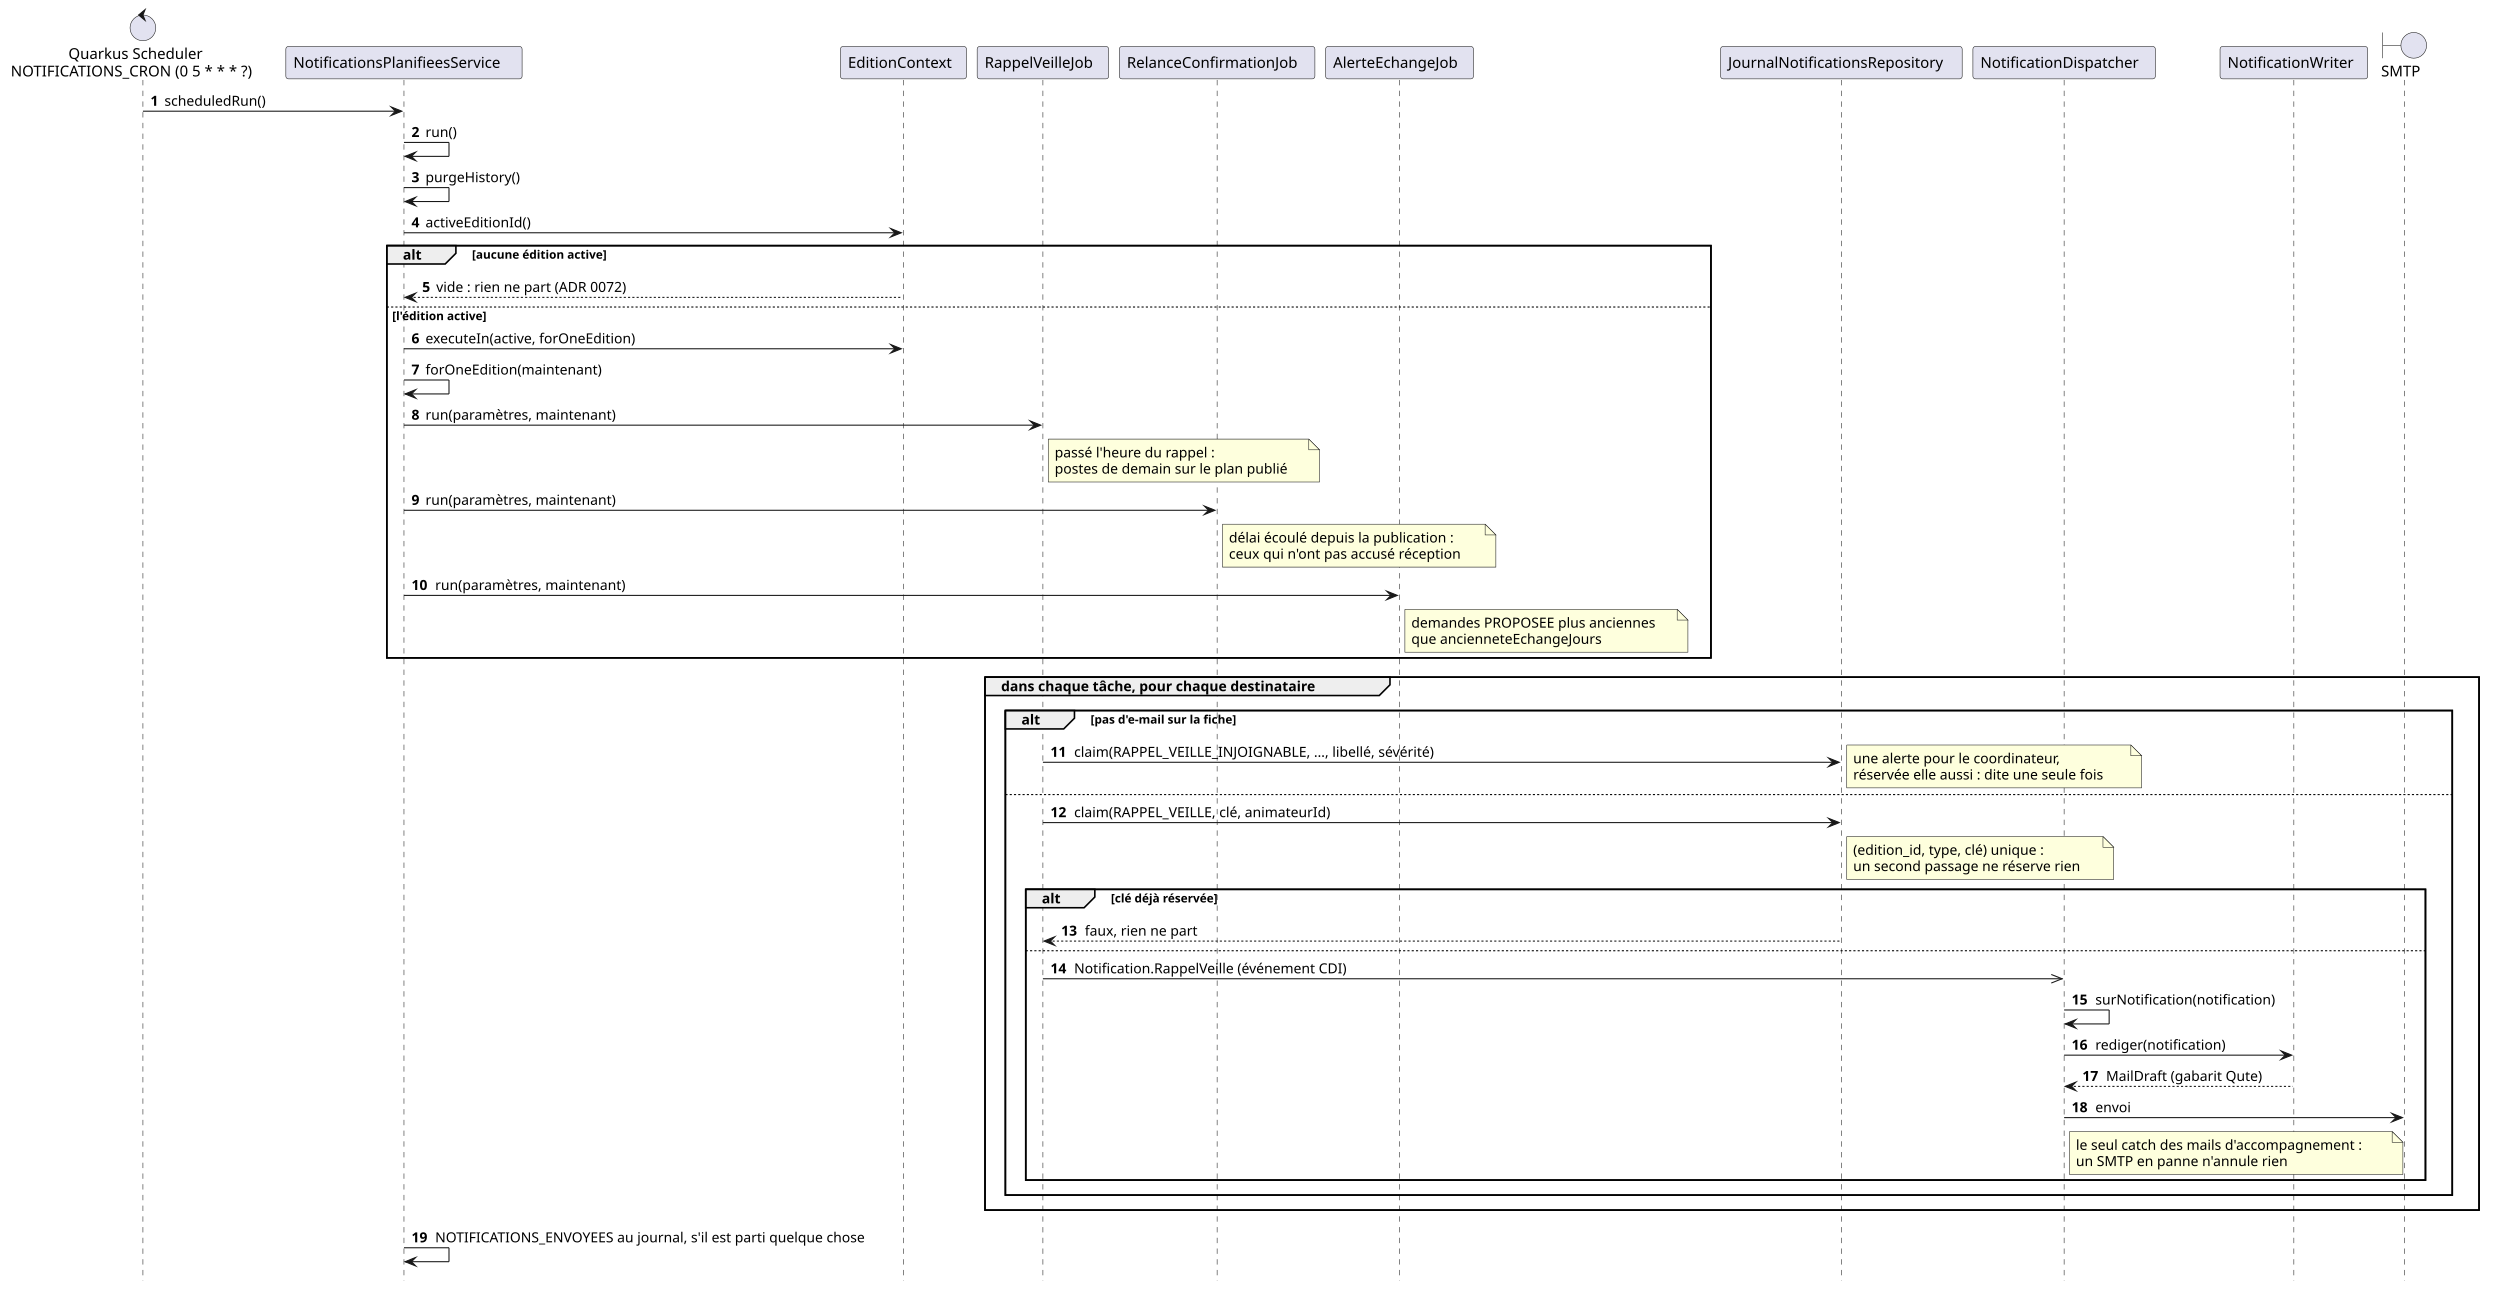
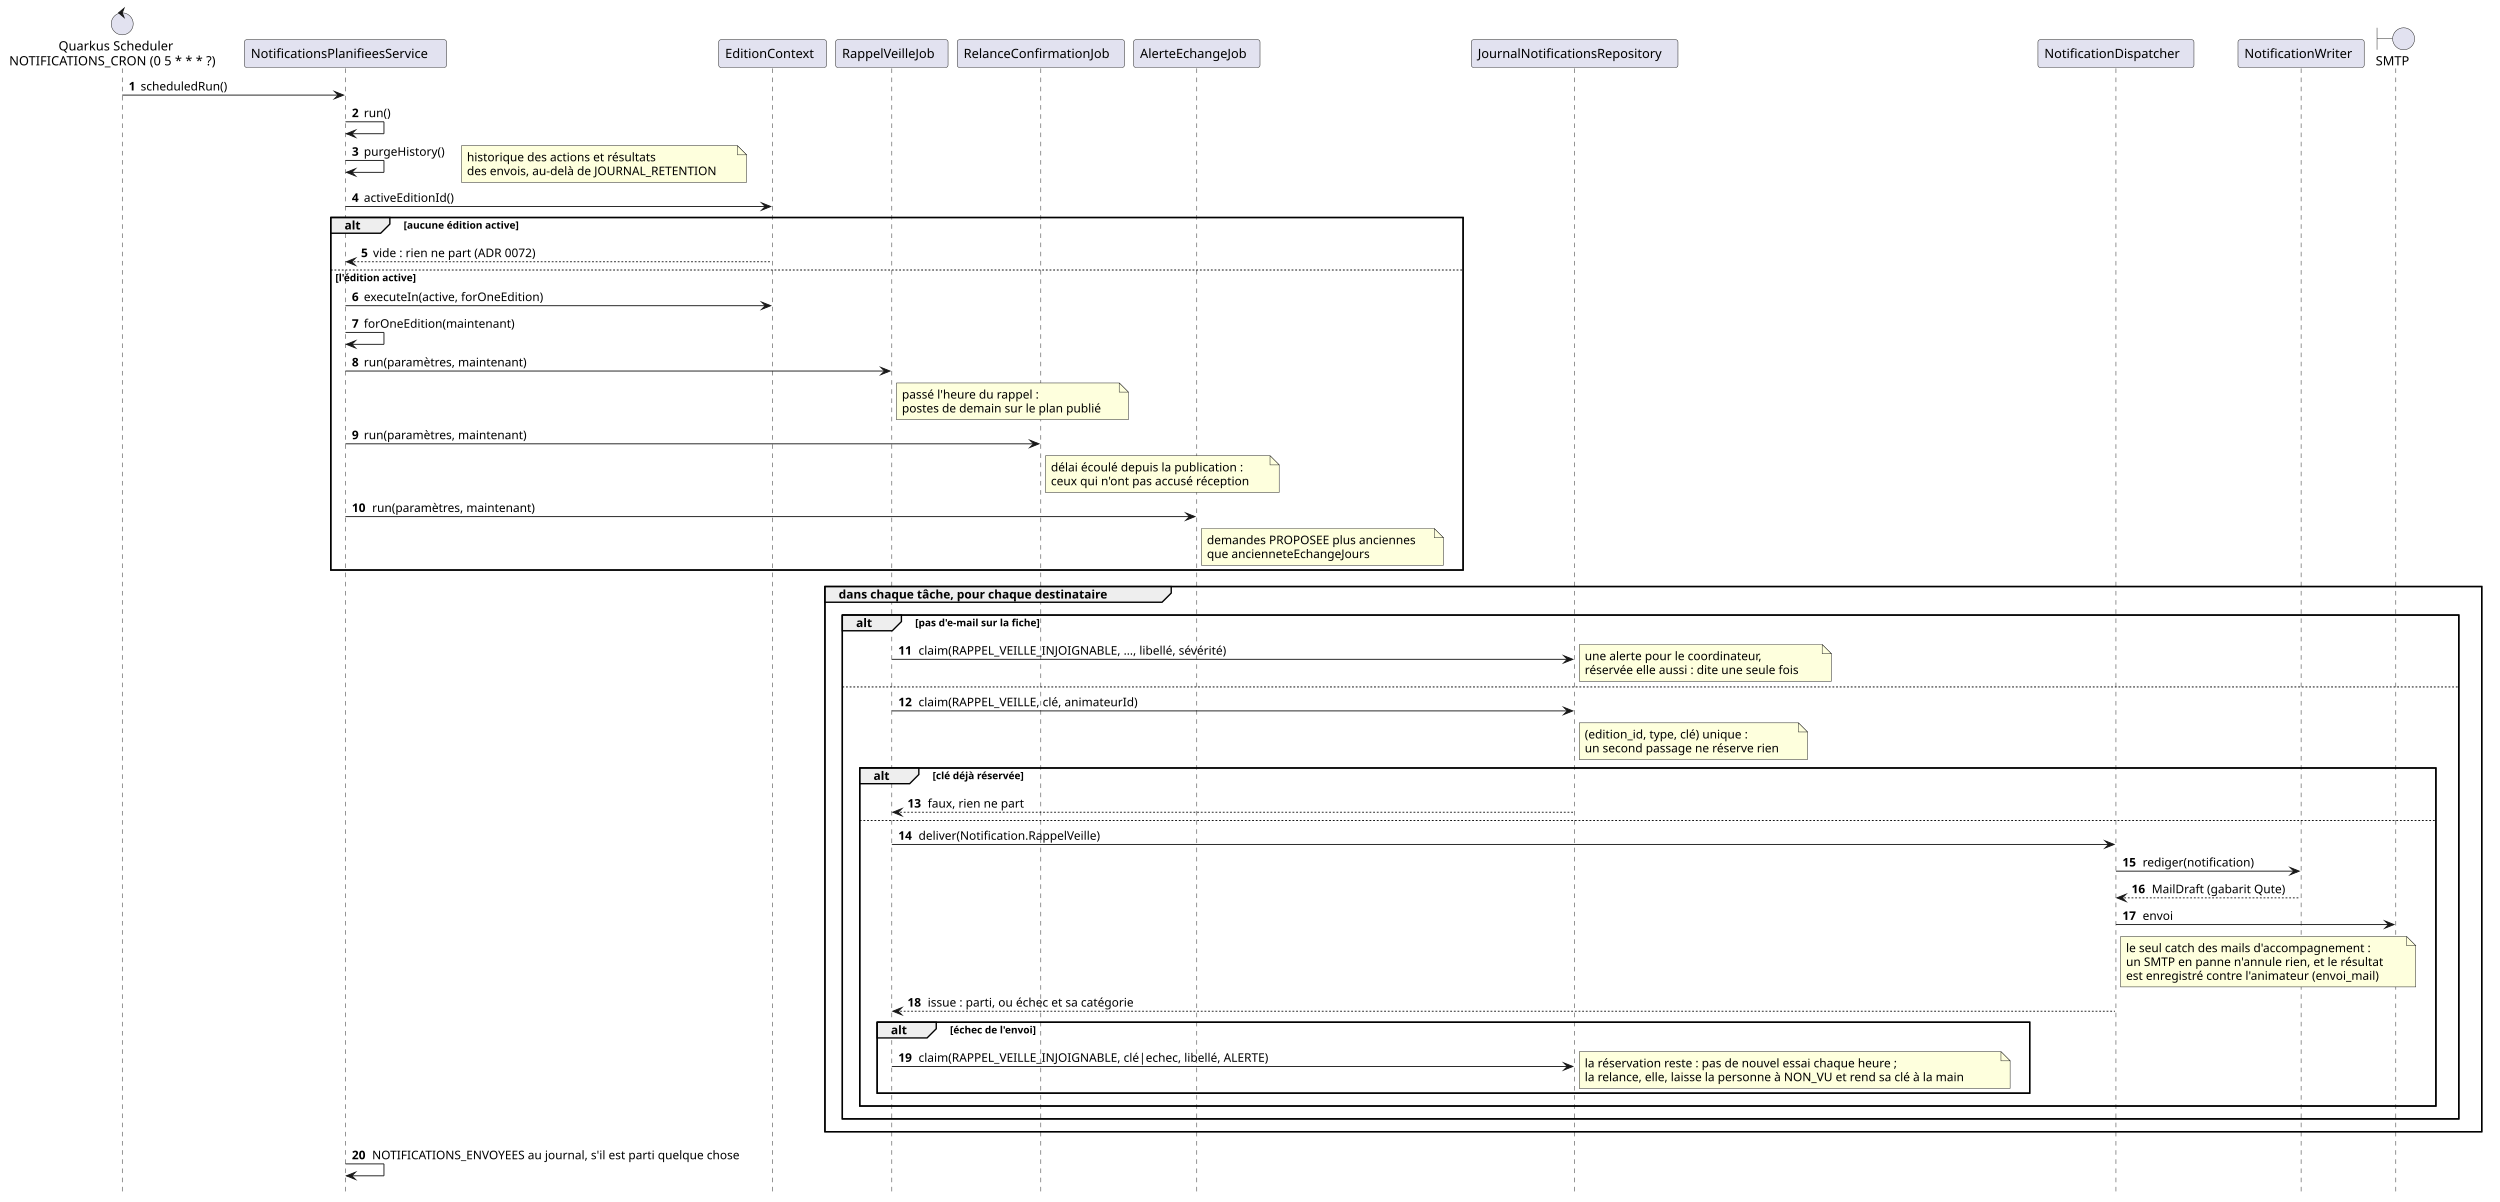
- <svg xmlns="http://www.w3.org/2000/svg" version="1.1" data-diagram-type="SEQUENCE" style="width:2332px;height:1205px;background:#FFFFFF;" width="2332px" height="1205px" viewBox="0 0 2332 1205" zoomAndPan="magnify" preserveAspectRatio="none" contentStyleType="text/css">
+ <svg xmlns="http://www.w3.org/2000/svg" version="1.1" data-diagram-type="SEQUENCE" style="width:2727px;height:1311px;background:#FFFFFF;" width="2727px" height="1311px" viewBox="0 0 2727 1311" zoomAndPan="magnify" preserveAspectRatio="none" contentStyleType="text/css">
  <defs />
  <g font-family="sans-serif" lengthAdjust="spacing">
-     <rect x="360.82" y="229.125" width="1235.142" height="384.531" fill="none" style="stroke:#000;stroke-width:1.5;" />
-     <rect x="918.82" y="631.656" width="1393.659" height="497.125" fill="none" style="stroke:#000;stroke-width:1.5;" />
-     <rect x="937.82" y="662.789" width="1349.659" height="451.992" fill="none" style="stroke:#000;stroke-width:1.5;" />
-     <rect x="956.82" y="829.586" width="1305.659" height="271.195" fill="none" style="stroke:#000;stroke-width:1.5;" />
-     <g>
-       <rect x="129.816" y="74.594" width="8" height="1120.32" fill="#000" fill-opacity="0" />
-       <line x1="133.316" y1="74.594" x2="133.316" y2="1194.914" style="stroke:#181818;stroke-width:0.5;stroke-dasharray:5,5;" />
-     </g>
-     <g>
-       <rect x="373.32" y="74.594" width="8" height="1120.32" fill="#000" fill-opacity="0" />
-       <line x1="376.82" y1="74.594" x2="376.82" y2="1194.914" style="stroke:#181818;stroke-width:0.5;stroke-dasharray:5,5;" />
-     </g>
-     <g>
-       <rect x="839.236" y="74.594" width="8" height="1120.32" fill="#000" fill-opacity="0" />
-       <line x1="842.736" y1="74.594" x2="842.736" y2="1194.914" style="stroke:#181818;stroke-width:0.5;stroke-dasharray:5,5;" />
-     </g>
-     <g>
-       <rect x="969.32" y="74.594" width="8" height="1120.32" fill="#000" fill-opacity="0" />
-       <line x1="972.82" y1="74.594" x2="972.82" y2="1194.914" style="stroke:#181818;stroke-width:0.5;stroke-dasharray:5,5;" />
-     </g>
-     <g>
-       <rect x="1131.836" y="74.594" width="8" height="1120.32" fill="#000" fill-opacity="0" />
-       <line x1="1135.336" y1="74.594" x2="1135.336" y2="1194.914" style="stroke:#181818;stroke-width:0.5;stroke-dasharray:5,5;" />
-     </g>
-     <g>
-       <rect x="1301.979" y="74.594" width="8" height="1120.32" fill="#000" fill-opacity="0" />
-       <line x1="1305.479" y1="74.594" x2="1305.479" y2="1194.914" style="stroke:#181818;stroke-width:0.5;stroke-dasharray:5,5;" />
-     </g>
-     <g>
-       <rect x="1714.142" y="74.594" width="8" height="1120.32" fill="#000" fill-opacity="0" />
-       <line x1="1717.642" y1="74.594" x2="1717.642" y2="1194.914" style="stroke:#181818;stroke-width:0.5;stroke-dasharray:5,5;" />
-     </g>
-     <g>
-       <rect x="1921.916" y="74.594" width="8" height="1120.32" fill="#000" fill-opacity="0" />
-       <line x1="1925.416" y1="74.594" x2="1925.416" y2="1194.914" style="stroke:#181818;stroke-width:0.5;stroke-dasharray:5,5;" />
-     </g>
-     <g>
-       <rect x="2136.205" y="74.594" width="8" height="1120.32" fill="#000" fill-opacity="0" />
-       <line x1="2139.705" y1="74.594" x2="2139.705" y2="1194.914" style="stroke:#181818;stroke-width:0.5;stroke-dasharray:5,5;" />
-     </g>
-     <g>
-       <rect x="2239.542" y="74.594" width="8" height="1120.32" fill="#000" fill-opacity="0" />
-       <line x1="2243.042" y1="74.594" x2="2243.042" y2="1194.914" style="stroke:#181818;stroke-width:0.5;stroke-dasharray:5,5;" />
+     <rect x="360.82" y="237.258" width="1235.142" height="384.531" fill="none" style="stroke:#000;stroke-width:1.5;" />
+     <rect x="899.82" y="639.789" width="1807.237" height="594.656" fill="none" style="stroke:#000;stroke-width:1.5;" />
+     <rect x="918.82" y="670.922" width="1763.237" height="549.523" fill="none" style="stroke:#000;stroke-width:1.5;" />
+     <rect x="937.82" y="837.719" width="1719.237" height="368.727" fill="none" style="stroke:#000;stroke-width:1.5;" />
+     <rect x="956.82" y="1115.047" width="1257.16" height="77.398" fill="none" style="stroke:#000;stroke-width:1.5;" />
+     <g>
+       <rect x="129.816" y="74.594" width="8" height="1225.984" fill="#000" fill-opacity="0" />
+       <line x1="133.316" y1="74.594" x2="133.316" y2="1300.578" style="stroke:#181818;stroke-width:0.5;stroke-dasharray:5,5;" />
+     </g>
+     <g>
+       <rect x="373.32" y="74.594" width="8" height="1225.984" fill="#000" fill-opacity="0" />
+       <line x1="376.82" y1="74.594" x2="376.82" y2="1300.578" style="stroke:#181818;stroke-width:0.5;stroke-dasharray:5,5;" />
+     </g>
+     <g>
+       <rect x="839.236" y="74.594" width="8" height="1225.984" fill="#000" fill-opacity="0" />
+       <line x1="842.736" y1="74.594" x2="842.736" y2="1300.578" style="stroke:#181818;stroke-width:0.5;stroke-dasharray:5,5;" />
+     </g>
+     <g>
+       <rect x="969.32" y="74.594" width="8" height="1225.984" fill="#000" fill-opacity="0" />
+       <line x1="972.82" y1="74.594" x2="972.82" y2="1300.578" style="stroke:#181818;stroke-width:0.5;stroke-dasharray:5,5;" />
+     </g>
+     <g>
+       <rect x="1131.836" y="74.594" width="8" height="1225.984" fill="#000" fill-opacity="0" />
+       <line x1="1135.336" y1="74.594" x2="1135.336" y2="1300.578" style="stroke:#181818;stroke-width:0.5;stroke-dasharray:5,5;" />
+     </g>
+     <g>
+       <rect x="1301.979" y="74.594" width="8" height="1225.984" fill="#000" fill-opacity="0" />
+       <line x1="1305.479" y1="74.594" x2="1305.479" y2="1300.578" style="stroke:#181818;stroke-width:0.5;stroke-dasharray:5,5;" />
+     </g>
+     <g>
+       <rect x="1714.142" y="74.594" width="8" height="1225.984" fill="#000" fill-opacity="0" />
+       <line x1="1717.642" y1="74.594" x2="1717.642" y2="1300.578" style="stroke:#181818;stroke-width:0.5;stroke-dasharray:5,5;" />
+     </g>
+     <g>
+       <rect x="2304.574" y="74.594" width="8" height="1225.984" fill="#000" fill-opacity="0" />
+       <line x1="2308.074" y1="74.594" x2="2308.074" y2="1300.578" style="stroke:#181818;stroke-width:0.5;stroke-dasharray:5,5;" />
+     </g>
+     <g>
+       <rect x="2506.531" y="74.594" width="8" height="1225.984" fill="#000" fill-opacity="0" />
+       <line x1="2510.031" y1="74.594" x2="2510.031" y2="1300.578" style="stroke:#181818;stroke-width:0.5;stroke-dasharray:5,5;" />
+     </g>
+     <g>
+       <rect x="2609.869" y="74.594" width="8" height="1225.984" fill="#000" fill-opacity="0" />
+       <line x1="2613.369" y1="74.594" x2="2613.369" y2="1300.578" style="stroke:#181818;stroke-width:0.5;stroke-dasharray:5,5;" />
    </g>
    <text x="63.795" y="54.995" fill="#000" font-size="14" textLength="133.041">Quarkus Scheduler</text>
    <text x="10" y="71.292" fill="#000" font-size="14" textLength="240.632">NOTIFICATIONS_CRON (0 5 * * * ?)</text>
    <ellipse cx="133.316" cy="26" rx="12" ry="12" fill="#E2E2F0" style="stroke:#181818;stroke-width:0.5;" />
    <polygon points="129.316,14,135.316,9,133.316,14,135.316,19,129.316,14" fill="#181818" style="stroke:#181818;stroke-width:1;stroke-linejoin:miter;stroke-miterlimit:10;" />
    <rect x="266.632" y="43.297" width="220.377" height="30.297" fill="#E2E2F0" style="stroke:#181818;stroke-width:0.5;" rx="2.5" ry="2.5" />
    <text x="273.632" y="63.292" fill="#000" font-size="14" textLength="206.377">NotificationsPlanifieesService</text>
    <rect x="783.971" y="43.297" width="117.53" height="30.297" fill="#E2E2F0" style="stroke:#181818;stroke-width:0.5;" rx="2.5" ry="2.5" />
    <text x="790.971" y="63.292" fill="#000" font-size="14" textLength="103.53">EditionContext</text>
    <rect x="911.501" y="43.297" width="122.637" height="30.297" fill="#E2E2F0" style="stroke:#181818;stroke-width:0.5;" rx="2.5" ry="2.5" />
    <text x="918.501" y="63.292" fill="#000" font-size="14" textLength="108.637">RappelVeilleJob</text>
    <rect x="1044.138" y="43.297" width="182.396" height="30.297" fill="#E2E2F0" style="stroke:#181818;stroke-width:0.5;" rx="2.5" ry="2.5" />
    <text x="1051.138" y="63.292" fill="#000" font-size="14" textLength="168.396">RelanceConfirmationJob</text>
    <rect x="1236.535" y="43.297" width="137.888" height="30.297" fill="#E2E2F0" style="stroke:#181818;stroke-width:0.5;" rx="2.5" ry="2.5" />
    <text x="1243.535" y="63.292" fill="#000" font-size="14" textLength="123.888">AlerteEchangeJob</text>
    <rect x="1604.962" y="43.297" width="225.36" height="30.297" fill="#E2E2F0" style="stroke:#181818;stroke-width:0.5;" rx="2.5" ry="2.5" />
    <text x="1611.962" y="63.292" fill="#000" font-size="14" textLength="211.36">JournalNotificationsRepository</text>
-     <rect x="1840.322" y="43.297" width="170.188" height="30.297" fill="#E2E2F0" style="stroke:#181818;stroke-width:0.5;" rx="2.5" ry="2.5" />
-     <text x="1847.322" y="63.292" fill="#000" font-size="14" textLength="156.188">NotificationDispatcher</text>
-     <rect x="2070.867" y="43.297" width="137.676" height="30.297" fill="#E2E2F0" style="stroke:#181818;stroke-width:0.5;" rx="2.5" ry="2.5" />
-     <text x="2077.867" y="63.292" fill="#000" font-size="14" textLength="123.676">NotificationWriter</text>
-     <text x="2221.063" y="71.292" fill="#000" font-size="14" textLength="37.96">SMTP</text>
-     <path d="M2222.542,30.297 L2222.542,54.297 M2222.542,42.297 L2239.542,42.297" style="stroke:#181818;stroke-width:0.5;" fill="none" />
-     <ellipse cx="2251.542" cy="42.297" rx="12" ry="12" fill="#E2E2F0" style="stroke:#181818;stroke-width:0.5;" />
+     <rect x="2222.98" y="43.297" width="170.188" height="30.297" fill="#E2E2F0" style="stroke:#181818;stroke-width:0.5;" rx="2.5" ry="2.5" />
+     <text x="2229.98" y="63.292" fill="#000" font-size="14" textLength="156.188">NotificationDispatcher</text>
+     <rect x="2441.193" y="43.297" width="137.676" height="30.297" fill="#E2E2F0" style="stroke:#181818;stroke-width:0.5;" rx="2.5" ry="2.5" />
+     <text x="2448.193" y="63.292" fill="#000" font-size="14" textLength="123.676">NotificationWriter</text>
+     <text x="2591.389" y="71.292" fill="#000" font-size="14" textLength="37.96">SMTP</text>
+     <path d="M2592.869,30.297 L2592.869,54.297 M2592.869,42.297 L2609.869,42.297" style="stroke:#181818;stroke-width:0.5;" fill="none" />
+     <ellipse cx="2621.869" cy="42.297" rx="12" ry="12" fill="#E2E2F0" style="stroke:#181818;stroke-width:0.5;" />
    <polygon points="364.82,99.727,374.82,103.727,364.82,107.727,368.82,103.727" fill="#181818" style="stroke:#181818;stroke-width:1;stroke-linejoin:miter;stroke-miterlimit:10;" />
    <line x1="133.316" y1="103.727" x2="370.82" y2="103.727" style="stroke:#181818;stroke-width:1;" />
    <text x="140.316" y="98.661" fill="#000" font-size="13" font-weight="700">1</text>
    <text x="153.361" y="98.661" fill="#000" font-size="13" textLength="102.166">scheduledRun()</text>
    <line x1="376.82" y1="132.859" x2="418.82" y2="132.859" style="stroke:#181818;stroke-width:1;" />
    <line x1="418.82" y1="132.859" x2="418.82" y2="145.859" style="stroke:#181818;stroke-width:1;" />
    <line x1="377.82" y1="145.859" x2="418.82" y2="145.859" style="stroke:#181818;stroke-width:1;" />
    <polygon points="387.82,141.859,377.82,145.859,387.82,149.859,383.82,145.859" fill="#181818" style="stroke:#181818;stroke-width:1;stroke-linejoin:miter;stroke-miterlimit:10;" />
    <text x="383.82" y="127.793" fill="#000" font-size="13" font-weight="700">2</text>
    <text x="396.866" y="127.793" fill="#000" font-size="13" textLength="31.967">run()</text>
    <line x1="376.82" y1="174.992" x2="418.82" y2="174.992" style="stroke:#181818;stroke-width:1;" />
    <line x1="418.82" y1="174.992" x2="418.82" y2="187.992" style="stroke:#181818;stroke-width:1;" />
    <line x1="377.82" y1="187.992" x2="418.82" y2="187.992" style="stroke:#181818;stroke-width:1;" />
    <polygon points="387.82,183.992,377.82,187.992,387.82,191.992,383.82,187.992" fill="#181818" style="stroke:#181818;stroke-width:1;stroke-linejoin:miter;stroke-miterlimit:10;" />
    <text x="383.82" y="169.926" fill="#000" font-size="13" font-weight="700">3</text>
    <text x="396.866" y="169.926" fill="#000" font-size="13" textLength="94.479">purgeHistory()</text>
-     <polygon points="830.736,213.125,840.736,217.125,830.736,221.125,834.736,217.125" fill="#181818" style="stroke:#181818;stroke-width:1;stroke-linejoin:miter;stroke-miterlimit:10;" />
-     <line x1="376.82" y1="217.125" x2="836.736" y2="217.125" style="stroke:#181818;stroke-width:1;" />
-     <text x="383.82" y="212.059" fill="#000" font-size="13" font-weight="700">4</text>
-     <text x="396.866" y="212.059" fill="#000" font-size="13" textLength="106.723">activeEditionId()</text>
-     <path d="M360.82,229.125 L425.263,229.125 L425.263,236.258 L415.263,246.258 L360.82,246.258 L360.82,229.125" style="stroke:#000;stroke-width:1.5;" fill="#EEE" />
-     <rect x="360.82" y="229.125" width="1235.142" height="384.531" fill="none" style="stroke:#000;stroke-width:1.5;" />
-     <text x="375.82" y="242.192" fill="#000" font-size="13" textLength="19.443" font-weight="700">alt</text>
-     <text x="440.263" y="241.335" fill="#000" font-size="11" textLength="143.736" font-weight="700">[aucune édition active]</text>
-     <polygon points="387.82,273.391,377.82,277.391,387.82,281.391,383.82,277.391" fill="#181818" style="stroke:#181818;stroke-width:1;stroke-linejoin:miter;stroke-miterlimit:10;" />
-     <line x1="381.82" y1="277.391" x2="841.736" y2="277.391" style="stroke:#181818;stroke-width:1;stroke-dasharray:2,2;" />
-     <text x="393.82" y="272.325" fill="#000" font-size="13" font-weight="700">5</text>
-     <text x="406.866" y="272.325" fill="#000" font-size="13" textLength="195.984">vide : rien ne part (ADR 0072)</text>
-     <line x1="360.82" y1="286.391" x2="1595.962" y2="286.391" style="stroke:#000;stroke-width:1;stroke-dasharray:2,2;" />
-     <text x="365.82" y="298.601" fill="#000" font-size="11" textLength="102.147" font-weight="700">[l'édition active]</text>
-     <polygon points="830.736,321.328,840.736,325.328,830.736,329.328,834.736,325.328" fill="#181818" style="stroke:#181818;stroke-width:1;stroke-linejoin:miter;stroke-miterlimit:10;" />
-     <line x1="376.82" y1="325.328" x2="836.736" y2="325.328" style="stroke:#181818;stroke-width:1;" />
-     <text x="383.82" y="320.262" fill="#000" font-size="13" font-weight="700">6</text>
-     <text x="396.866" y="320.262" fill="#000" font-size="13" textLength="211.491">executeIn(active, forOneEdition)</text>
-     <line x1="376.82" y1="354.461" x2="418.82" y2="354.461" style="stroke:#181818;stroke-width:1;" />
-     <line x1="418.82" y1="354.461" x2="418.82" y2="367.461" style="stroke:#181818;stroke-width:1;" />
-     <line x1="377.82" y1="367.461" x2="418.82" y2="367.461" style="stroke:#181818;stroke-width:1;" />
-     <polygon points="387.82,363.461,377.82,367.461,387.82,371.461,383.82,367.461" fill="#181818" style="stroke:#181818;stroke-width:1;stroke-linejoin:miter;stroke-miterlimit:10;" />
-     <text x="383.82" y="349.395" fill="#000" font-size="13" font-weight="700">7</text>
-     <text x="396.866" y="349.395" fill="#000" font-size="13" textLength="174.586">forOneEdition(maintenant)</text>
-     <polygon points="960.82,392.594,970.82,396.594,960.82,400.594,964.82,396.594" fill="#181818" style="stroke:#181818;stroke-width:1;stroke-linejoin:miter;stroke-miterlimit:10;" />
-     <line x1="376.82" y1="396.594" x2="966.82" y2="396.594" style="stroke:#181818;stroke-width:1;" />
-     <text x="383.82" y="391.528" fill="#000" font-size="13" font-weight="700">8</text>
-     <text x="396.866" y="391.528" fill="#000" font-size="13" textLength="190.753">run(paramètres, maintenant)</text>
-     <path d="M977.82,409.594 L977.82,449.594 L1230.82,449.594 L1230.82,419.594 L1220.82,409.594 L977.82,409.594" style="stroke:#181818;stroke-width:0.5;" fill="#FEFFDD" />
-     <path d="M1220.82,409.594 L1220.82,419.594 L1230.82,419.594 L1220.82,409.594" style="stroke:#181818;stroke-width:0.5;" fill="#FEFFDD" />
-     <text x="983.82" y="426.661" fill="#000" font-size="13" textLength="161.592">passé l'heure du rappel :</text>
-     <text x="983.82" y="441.793" fill="#000" font-size="13" textLength="232.623">postes de demain sur le plan publié</text>
-     <polygon points="1123.336,471.992,1133.336,475.992,1123.336,479.992,1127.336,475.992" fill="#181818" style="stroke:#181818;stroke-width:1;stroke-linejoin:miter;stroke-miterlimit:10;" />
-     <line x1="376.82" y1="475.992" x2="1129.336" y2="475.992" style="stroke:#181818;stroke-width:1;" />
-     <text x="383.82" y="470.926" fill="#000" font-size="13" font-weight="700">9</text>
-     <text x="396.866" y="470.926" fill="#000" font-size="13" textLength="190.753">run(paramètres, maintenant)</text>
-     <path d="M1140.336,488.992 L1140.336,528.992 L1395.336,528.992 L1395.336,498.992 L1385.336,488.992 L1140.336,488.992" style="stroke:#181818;stroke-width:0.5;" fill="#FEFFDD" />
-     <path d="M1385.336,488.992 L1385.336,498.992 L1395.336,498.992 L1385.336,488.992" style="stroke:#181818;stroke-width:0.5;" fill="#FEFFDD" />
-     <text x="1146.336" y="506.059" fill="#000" font-size="13" textLength="226.116">délai écoulé depuis la publication :</text>
-     <text x="1146.336" y="521.192" fill="#000" font-size="13" textLength="234.851">ceux qui n'ont pas accusé réception</text>
-     <polygon points="1293.479,551.391,1303.479,555.391,1293.479,559.391,1297.479,555.391" fill="#181818" style="stroke:#181818;stroke-width:1;stroke-linejoin:miter;stroke-miterlimit:10;" />
-     <line x1="376.82" y1="555.391" x2="1299.479" y2="555.391" style="stroke:#181818;stroke-width:1;" />
-     <text x="383.82" y="550.325" fill="#000" font-size="13" textLength="18.091" font-weight="700">10</text>
-     <text x="405.911" y="550.325" fill="#000" font-size="13" textLength="190.753">run(paramètres, maintenant)</text>
-     <path d="M1310.479,568.391 L1310.479,608.391 L1574.479,608.391 L1574.479,578.391 L1564.479,568.391 L1310.479,568.391" style="stroke:#181818;stroke-width:0.5;" fill="#FEFFDD" />
-     <path d="M1564.479,568.391 L1564.479,578.391 L1574.479,578.391 L1564.479,568.391" style="stroke:#181818;stroke-width:0.5;" fill="#FEFFDD" />
-     <text x="1316.479" y="585.458" fill="#000" font-size="13" textLength="243.483">demandes PROPOSEE plus anciennes</text>
-     <text x="1316.479" y="600.59" fill="#000" font-size="13" textLength="189.357">que ancienneteEchangeJours</text>
-     <path d="M918.82,631.656 L1296.577,631.656 L1296.577,638.789 L1286.577,648.789 L918.82,648.789 L918.82,631.656" style="stroke:#000;stroke-width:1.5;" fill="#EEE" />
-     <rect x="918.82" y="631.656" width="1393.659" height="497.125" fill="none" style="stroke:#000;stroke-width:1.5;" />
-     <text x="933.82" y="644.723" fill="#000" font-size="13" textLength="332.757" font-weight="700">dans chaque tâche, pour chaque destinataire</text>
-     <path d="M937.82,662.789 L1002.263,662.789 L1002.263,669.922 L992.263,679.922 L937.82,679.922 L937.82,662.789" style="stroke:#000;stroke-width:1.5;" fill="#EEE" />
-     <rect x="937.82" y="662.789" width="1349.659" height="451.992" fill="none" style="stroke:#000;stroke-width:1.5;" />
-     <text x="952.82" y="675.856" fill="#000" font-size="13" textLength="19.443" font-weight="700">alt</text>
-     <text x="1017.263" y="675" fill="#000" font-size="11" textLength="158.275" font-weight="700">[pas d'e-mail sur la fiche]</text>
-     <polygon points="1705.642,707.055,1715.642,711.055,1705.642,715.055,1709.642,711.055" fill="#181818" style="stroke:#181818;stroke-width:1;stroke-linejoin:miter;stroke-miterlimit:10;" />
-     <line x1="972.82" y1="711.055" x2="1711.642" y2="711.055" style="stroke:#181818;stroke-width:1;" />
-     <text x="979.82" y="705.989" fill="#000" font-size="13" textLength="18.091" font-weight="700">11</text>
-     <text x="1001.911" y="705.989" fill="#000" font-size="13" textLength="364.375">claim(RAPPEL_VEILLE_INJOIGNABLE, …, libellé, sévérité)</text>
-     <path d="M1722.642,694.922 L1722.642,734.922 L1997.642,734.922 L1997.642,704.922 L1987.642,694.922 L1722.642,694.922" style="stroke:#181818;stroke-width:0.5;" fill="#FEFFDD" />
-     <path d="M1987.642,694.922 L1987.642,704.922 L1997.642,704.922 L1987.642,694.922" style="stroke:#181818;stroke-width:0.5;" fill="#FEFFDD" />
-     <text x="1728.642" y="711.989" fill="#000" font-size="13" textLength="207.702">une alerte pour le coordinateur,</text>
-     <text x="1728.642" y="727.122" fill="#000" font-size="13" textLength="254.008">réservée elle aussi : dite une seule fois</text>
-     <line x1="937.82" y1="741.188" x2="2287.479" y2="741.188" style="stroke:#000;stroke-width:1;stroke-dasharray:2,2;" />
-     <polygon points="1705.642,763.32,1715.642,767.32,1705.642,771.32,1709.642,767.32" fill="#181818" style="stroke:#181818;stroke-width:1;stroke-linejoin:miter;stroke-miterlimit:10;" />
-     <line x1="972.82" y1="767.32" x2="1711.642" y2="767.32" style="stroke:#181818;stroke-width:1;" />
-     <text x="979.82" y="762.254" fill="#000" font-size="13" textLength="18.091" font-weight="700">12</text>
-     <text x="1001.911" y="762.254" fill="#000" font-size="13" textLength="258.845">claim(RAPPEL_VEILLE, clé, animateurId)</text>
-     <path d="M1722.642,780.32 L1722.642,820.32 L1971.642,820.32 L1971.642,790.32 L1961.642,780.32 L1722.642,780.32" style="stroke:#181818;stroke-width:0.5;" fill="#FEFFDD" />
-     <path d="M1961.642,780.32 L1961.642,790.32 L1971.642,790.32 L1961.642,780.32" style="stroke:#181818;stroke-width:0.5;" fill="#FEFFDD" />
-     <text x="1728.642" y="797.387" fill="#000" font-size="13" textLength="194.822">(edition_id, type, clé) unique :</text>
-     <text x="1728.642" y="812.52" fill="#000" font-size="13" textLength="228.065">un second passage ne réserve rien</text>
-     <path d="M956.82,829.586 L1021.263,829.586 L1021.263,836.719 L1011.263,846.719 L956.82,846.719 L956.82,829.586" style="stroke:#000;stroke-width:1.5;" fill="#EEE" />
-     <rect x="956.82" y="829.586" width="1305.659" height="271.195" fill="none" style="stroke:#000;stroke-width:1.5;" />
-     <text x="971.82" y="842.653" fill="#000" font-size="13" textLength="19.443" font-weight="700">alt</text>
-     <text x="1036.263" y="841.796" fill="#000" font-size="11" textLength="116.402" font-weight="700">[clé déjà réservée]</text>
-     <polygon points="983.82,873.852,973.82,877.852,983.82,881.852,979.82,877.852" fill="#181818" style="stroke:#181818;stroke-width:1;stroke-linejoin:miter;stroke-miterlimit:10;" />
-     <line x1="977.82" y1="877.852" x2="1716.642" y2="877.852" style="stroke:#181818;stroke-width:1;stroke-dasharray:2,2;" />
-     <text x="989.82" y="872.786" fill="#000" font-size="13" textLength="18.091" font-weight="700">13</text>
-     <text x="1011.911" y="872.786" fill="#000" font-size="13" textLength="113.096">faux, rien ne part</text>
-     <line x1="956.82" y1="886.852" x2="2262.479" y2="886.852" style="stroke:#000;stroke-width:1;stroke-dasharray:2,2;" />
-     <line x1="1923.416" y1="912.984" x2="1913.416" y2="908.984" style="stroke:#181818;stroke-width:1;" />
-     <line x1="1923.416" y1="912.984" x2="1913.416" y2="916.984" style="stroke:#181818;stroke-width:1;" />
-     <line x1="972.82" y1="912.984" x2="1924.416" y2="912.984" style="stroke:#181818;stroke-width:1;" />
-     <text x="979.82" y="907.918" fill="#000" font-size="13" textLength="18.091" font-weight="700">14</text>
-     <text x="1001.911" y="907.918" fill="#000" font-size="13" textLength="274.815">Notification.RappelVeille (événement CDI)</text>
-     <line x1="1925.416" y1="942.117" x2="1967.416" y2="942.117" style="stroke:#181818;stroke-width:1;" />
-     <line x1="1967.416" y1="942.117" x2="1967.416" y2="955.117" style="stroke:#181818;stroke-width:1;" />
-     <line x1="1926.416" y1="955.117" x2="1967.416" y2="955.117" style="stroke:#181818;stroke-width:1;" />
-     <polygon points="1936.416,951.117,1926.416,955.117,1936.416,959.117,1932.416,955.117" fill="#181818" style="stroke:#181818;stroke-width:1;stroke-linejoin:miter;stroke-miterlimit:10;" />
-     <text x="1932.416" y="937.051" fill="#000" font-size="13" textLength="18.091" font-weight="700">15</text>
-     <text x="1954.507" y="937.051" fill="#000" font-size="13" textLength="178.198">surNotification(notification)</text>
-     <polygon points="2127.705,980.25,2137.705,984.25,2127.705,988.25,2131.705,984.25" fill="#181818" style="stroke:#181818;stroke-width:1;stroke-linejoin:miter;stroke-miterlimit:10;" />
-     <line x1="1925.416" y1="984.25" x2="2133.705" y2="984.25" style="stroke:#181818;stroke-width:1;" />
-     <text x="1932.416" y="979.184" fill="#000" font-size="13" textLength="18.091" font-weight="700">16</text>
-     <text x="1954.507" y="979.184" fill="#000" font-size="13" textLength="130.051">rediger(notification)</text>
-     <polygon points="1936.416,1009.383,1926.416,1013.383,1936.416,1017.383,1932.416,1013.383" fill="#181818" style="stroke:#181818;stroke-width:1;stroke-linejoin:miter;stroke-miterlimit:10;" />
-     <line x1="1930.416" y1="1013.383" x2="2138.705" y2="1013.383" style="stroke:#181818;stroke-width:1;stroke-dasharray:2,2;" />
-     <text x="1942.416" y="1008.317" fill="#000" font-size="13" textLength="18.091" font-weight="700">17</text>
-     <text x="1964.507" y="1008.317" fill="#000" font-size="13" textLength="155.867">MailDraft (gabarit Qute)</text>
-     <polygon points="2231.042,1038.516,2241.042,1042.516,2231.042,1046.516,2235.042,1042.516" fill="#181818" style="stroke:#181818;stroke-width:1;stroke-linejoin:miter;stroke-miterlimit:10;" />
-     <line x1="1925.416" y1="1042.516" x2="2237.042" y2="1042.516" style="stroke:#181818;stroke-width:1;" />
-     <text x="1932.416" y="1037.45" fill="#000" font-size="13" textLength="18.091" font-weight="700">18</text>
-     <text x="1954.507" y="1037.45" fill="#000" font-size="13" textLength="35.496">envoi</text>
-     <path d="M1930.416,1055.516 L1930.416,1095.516 L2241.416,1095.516 L2241.416,1065.516 L2231.416,1055.516 L1930.416,1055.516" style="stroke:#181818;stroke-width:0.5;" fill="#FEFFDD" />
-     <path d="M2231.416,1055.516 L2231.416,1065.516 L2241.416,1065.516 L2231.416,1055.516" style="stroke:#181818;stroke-width:0.5;" fill="#FEFFDD" />
-     <text x="1936.416" y="1072.583" fill="#000" font-size="13" textLength="290.063">le seul catch des mails d'accompagnement :</text>
-     <text x="1936.416" y="1087.715" fill="#000" font-size="13" textLength="210.622">un SMTP en panne n'annule rien</text>
-     <line x1="376.82" y1="1163.914" x2="418.82" y2="1163.914" style="stroke:#181818;stroke-width:1;" />
-     <line x1="418.82" y1="1163.914" x2="418.82" y2="1176.914" style="stroke:#181818;stroke-width:1;" />
-     <line x1="377.82" y1="1176.914" x2="418.82" y2="1176.914" style="stroke:#181818;stroke-width:1;" />
-     <polygon points="387.82,1172.914,377.82,1176.914,387.82,1180.914,383.82,1176.914" fill="#181818" style="stroke:#181818;stroke-width:1;stroke-linejoin:miter;stroke-miterlimit:10;" />
-     <text x="383.82" y="1158.848" fill="#000" font-size="13" textLength="18.091" font-weight="700">19</text>
-     <text x="405.911" y="1158.848" fill="#000" font-size="13" textLength="429.825">NOTIFICATIONS_ENVOYEES au journal, s'il est parti quelque chose</text>
+     <path d="M503.344,158.859 L503.344,198.859 L814.344,198.859 L814.344,168.859 L804.344,158.859 L503.344,158.859" style="stroke:#181818;stroke-width:0.5;" fill="#FEFFDD" />
+     <path d="M804.344,158.859 L804.344,168.859 L814.344,168.859 L804.344,158.859" style="stroke:#181818;stroke-width:0.5;" fill="#FEFFDD" />
+     <text x="509.344" y="175.926" fill="#000" font-size="13" textLength="221.457">historique des actions et résultats</text>
+     <text x="509.344" y="191.059" fill="#000" font-size="13" textLength="290.761">des envois, au-delà de JOURNAL_RETENTION</text>
+     <polygon points="830.736,221.258,840.736,225.258,830.736,229.258,834.736,225.258" fill="#181818" style="stroke:#181818;stroke-width:1;stroke-linejoin:miter;stroke-miterlimit:10;" />
+     <line x1="376.82" y1="225.258" x2="836.736" y2="225.258" style="stroke:#181818;stroke-width:1;" />
+     <text x="383.82" y="220.192" fill="#000" font-size="13" font-weight="700">4</text>
+     <text x="396.866" y="220.192" fill="#000" font-size="13" textLength="106.723">activeEditionId()</text>
+     <path d="M360.82,237.258 L425.263,237.258 L425.263,244.391 L415.263,254.391 L360.82,254.391 L360.82,237.258" style="stroke:#000;stroke-width:1.5;" fill="#EEE" />
+     <rect x="360.82" y="237.258" width="1235.142" height="384.531" fill="none" style="stroke:#000;stroke-width:1.5;" />
+     <text x="375.82" y="250.325" fill="#000" font-size="13" textLength="19.443" font-weight="700">alt</text>
+     <text x="440.263" y="249.468" fill="#000" font-size="11" textLength="143.736" font-weight="700">[aucune édition active]</text>
+     <polygon points="387.82,281.523,377.82,285.523,387.82,289.523,383.82,285.523" fill="#181818" style="stroke:#181818;stroke-width:1;stroke-linejoin:miter;stroke-miterlimit:10;" />
+     <line x1="381.82" y1="285.523" x2="841.736" y2="285.523" style="stroke:#181818;stroke-width:1;stroke-dasharray:2,2;" />
+     <text x="393.82" y="280.458" fill="#000" font-size="13" font-weight="700">5</text>
+     <text x="406.866" y="280.458" fill="#000" font-size="13" textLength="195.984">vide : rien ne part (ADR 0072)</text>
+     <line x1="360.82" y1="294.523" x2="1595.962" y2="294.523" style="stroke:#000;stroke-width:1;stroke-dasharray:2,2;" />
+     <text x="365.82" y="306.734" fill="#000" font-size="11" textLength="102.147" font-weight="700">[l'édition active]</text>
+     <polygon points="830.736,329.461,840.736,333.461,830.736,337.461,834.736,333.461" fill="#181818" style="stroke:#181818;stroke-width:1;stroke-linejoin:miter;stroke-miterlimit:10;" />
+     <line x1="376.82" y1="333.461" x2="836.736" y2="333.461" style="stroke:#181818;stroke-width:1;" />
+     <text x="383.82" y="328.395" fill="#000" font-size="13" font-weight="700">6</text>
+     <text x="396.866" y="328.395" fill="#000" font-size="13" textLength="211.491">executeIn(active, forOneEdition)</text>
+     <line x1="376.82" y1="362.594" x2="418.82" y2="362.594" style="stroke:#181818;stroke-width:1;" />
+     <line x1="418.82" y1="362.594" x2="418.82" y2="375.594" style="stroke:#181818;stroke-width:1;" />
+     <line x1="377.82" y1="375.594" x2="418.82" y2="375.594" style="stroke:#181818;stroke-width:1;" />
+     <polygon points="387.82,371.594,377.82,375.594,387.82,379.594,383.82,375.594" fill="#181818" style="stroke:#181818;stroke-width:1;stroke-linejoin:miter;stroke-miterlimit:10;" />
+     <text x="383.82" y="357.528" fill="#000" font-size="13" font-weight="700">7</text>
+     <text x="396.866" y="357.528" fill="#000" font-size="13" textLength="174.586">forOneEdition(maintenant)</text>
+     <polygon points="960.82,400.727,970.82,404.727,960.82,408.727,964.82,404.727" fill="#181818" style="stroke:#181818;stroke-width:1;stroke-linejoin:miter;stroke-miterlimit:10;" />
+     <line x1="376.82" y1="404.727" x2="966.82" y2="404.727" style="stroke:#181818;stroke-width:1;" />
+     <text x="383.82" y="399.661" fill="#000" font-size="13" font-weight="700">8</text>
+     <text x="396.866" y="399.661" fill="#000" font-size="13" textLength="190.753">run(paramètres, maintenant)</text>
+     <path d="M977.82,417.727 L977.82,457.727 L1230.82,457.727 L1230.82,427.727 L1220.82,417.727 L977.82,417.727" style="stroke:#181818;stroke-width:0.5;" fill="#FEFFDD" />
+     <path d="M1220.82,417.727 L1220.82,427.727 L1230.82,427.727 L1220.82,417.727" style="stroke:#181818;stroke-width:0.5;" fill="#FEFFDD" />
+     <text x="983.82" y="434.793" fill="#000" font-size="13" textLength="161.592">passé l'heure du rappel :</text>
+     <text x="983.82" y="449.926" fill="#000" font-size="13" textLength="232.623">postes de demain sur le plan publié</text>
+     <polygon points="1123.336,480.125,1133.336,484.125,1123.336,488.125,1127.336,484.125" fill="#181818" style="stroke:#181818;stroke-width:1;stroke-linejoin:miter;stroke-miterlimit:10;" />
+     <line x1="376.82" y1="484.125" x2="1129.336" y2="484.125" style="stroke:#181818;stroke-width:1;" />
+     <text x="383.82" y="479.059" fill="#000" font-size="13" font-weight="700">9</text>
+     <text x="396.866" y="479.059" fill="#000" font-size="13" textLength="190.753">run(paramètres, maintenant)</text>
+     <path d="M1140.336,497.125 L1140.336,537.125 L1395.336,537.125 L1395.336,507.125 L1385.336,497.125 L1140.336,497.125" style="stroke:#181818;stroke-width:0.5;" fill="#FEFFDD" />
+     <path d="M1385.336,497.125 L1385.336,507.125 L1395.336,507.125 L1385.336,497.125" style="stroke:#181818;stroke-width:0.5;" fill="#FEFFDD" />
+     <text x="1146.336" y="514.192" fill="#000" font-size="13" textLength="226.116">délai écoulé depuis la publication :</text>
+     <text x="1146.336" y="529.325" fill="#000" font-size="13" textLength="234.851">ceux qui n'ont pas accusé réception</text>
+     <polygon points="1293.479,559.523,1303.479,563.523,1293.479,567.523,1297.479,563.523" fill="#181818" style="stroke:#181818;stroke-width:1;stroke-linejoin:miter;stroke-miterlimit:10;" />
+     <line x1="376.82" y1="563.523" x2="1299.479" y2="563.523" style="stroke:#181818;stroke-width:1;" />
+     <text x="383.82" y="558.458" fill="#000" font-size="13" textLength="18.091" font-weight="700">10</text>
+     <text x="405.911" y="558.458" fill="#000" font-size="13" textLength="190.753">run(paramètres, maintenant)</text>
+     <path d="M1310.479,576.523 L1310.479,616.523 L1574.479,616.523 L1574.479,586.523 L1564.479,576.523 L1310.479,576.523" style="stroke:#181818;stroke-width:0.5;" fill="#FEFFDD" />
+     <path d="M1564.479,576.523 L1564.479,586.523 L1574.479,586.523 L1564.479,576.523" style="stroke:#181818;stroke-width:0.5;" fill="#FEFFDD" />
+     <text x="1316.479" y="593.59" fill="#000" font-size="13" textLength="243.483">demandes PROPOSEE plus anciennes</text>
+     <text x="1316.479" y="608.723" fill="#000" font-size="13" textLength="189.357">que ancienneteEchangeJours</text>
+     <path d="M899.82,639.789 L1277.577,639.789 L1277.577,646.922 L1267.577,656.922 L899.82,656.922 L899.82,639.789" style="stroke:#000;stroke-width:1.5;" fill="#EEE" />
+     <rect x="899.82" y="639.789" width="1807.237" height="594.656" fill="none" style="stroke:#000;stroke-width:1.5;" />
+     <text x="914.82" y="652.856" fill="#000" font-size="13" textLength="332.757" font-weight="700">dans chaque tâche, pour chaque destinataire</text>
+     <path d="M918.82,670.922 L983.263,670.922 L983.263,678.055 L973.263,688.055 L918.82,688.055 L918.82,670.922" style="stroke:#000;stroke-width:1.5;" fill="#EEE" />
+     <rect x="918.82" y="670.922" width="1763.237" height="549.523" fill="none" style="stroke:#000;stroke-width:1.5;" />
+     <text x="933.82" y="683.989" fill="#000" font-size="13" textLength="19.443" font-weight="700">alt</text>
+     <text x="998.263" y="683.132" fill="#000" font-size="11" textLength="158.275" font-weight="700">[pas d'e-mail sur la fiche]</text>
+     <polygon points="1705.642,715.188,1715.642,719.188,1705.642,723.188,1709.642,719.188" fill="#181818" style="stroke:#181818;stroke-width:1;stroke-linejoin:miter;stroke-miterlimit:10;" />
+     <line x1="972.82" y1="719.188" x2="1711.642" y2="719.188" style="stroke:#181818;stroke-width:1;" />
+     <text x="979.82" y="714.122" fill="#000" font-size="13" textLength="18.091" font-weight="700">11</text>
+     <text x="1001.911" y="714.122" fill="#000" font-size="13" textLength="364.375">claim(RAPPEL_VEILLE_INJOIGNABLE, …, libellé, sévérité)</text>
+     <path d="M1722.642,703.055 L1722.642,743.055 L1997.642,743.055 L1997.642,713.055 L1987.642,703.055 L1722.642,703.055" style="stroke:#181818;stroke-width:0.5;" fill="#FEFFDD" />
+     <path d="M1987.642,703.055 L1987.642,713.055 L1997.642,713.055 L1987.642,703.055" style="stroke:#181818;stroke-width:0.5;" fill="#FEFFDD" />
+     <text x="1728.642" y="720.122" fill="#000" font-size="13" textLength="207.702">une alerte pour le coordinateur,</text>
+     <text x="1728.642" y="735.254" fill="#000" font-size="13" textLength="254.008">réservée elle aussi : dite une seule fois</text>
+     <line x1="918.82" y1="749.32" x2="2682.057" y2="749.32" style="stroke:#000;stroke-width:1;stroke-dasharray:2,2;" />
+     <polygon points="1705.642,771.453,1715.642,775.453,1705.642,779.453,1709.642,775.453" fill="#181818" style="stroke:#181818;stroke-width:1;stroke-linejoin:miter;stroke-miterlimit:10;" />
+     <line x1="972.82" y1="775.453" x2="1711.642" y2="775.453" style="stroke:#181818;stroke-width:1;" />
+     <text x="979.82" y="770.387" fill="#000" font-size="13" textLength="18.091" font-weight="700">12</text>
+     <text x="1001.911" y="770.387" fill="#000" font-size="13" textLength="258.845">claim(RAPPEL_VEILLE, clé, animateurId)</text>
+     <path d="M1722.642,788.453 L1722.642,828.453 L1971.642,828.453 L1971.642,798.453 L1961.642,788.453 L1722.642,788.453" style="stroke:#181818;stroke-width:0.5;" fill="#FEFFDD" />
+     <path d="M1961.642,788.453 L1961.642,798.453 L1971.642,798.453 L1961.642,788.453" style="stroke:#181818;stroke-width:0.5;" fill="#FEFFDD" />
+     <text x="1728.642" y="805.52" fill="#000" font-size="13" textLength="194.822">(edition_id, type, clé) unique :</text>
+     <text x="1728.642" y="820.653" fill="#000" font-size="13" textLength="228.065">un second passage ne réserve rien</text>
+     <path d="M937.82,837.719 L1002.263,837.719 L1002.263,844.852 L992.263,854.852 L937.82,854.852 L937.82,837.719" style="stroke:#000;stroke-width:1.5;" fill="#EEE" />
+     <rect x="937.82" y="837.719" width="1719.237" height="368.727" fill="none" style="stroke:#000;stroke-width:1.5;" />
+     <text x="952.82" y="850.786" fill="#000" font-size="13" textLength="19.443" font-weight="700">alt</text>
+     <text x="1017.263" y="849.929" fill="#000" font-size="11" textLength="116.402" font-weight="700">[clé déjà réservée]</text>
+     <polygon points="983.82,881.984,973.82,885.984,983.82,889.984,979.82,885.984" fill="#181818" style="stroke:#181818;stroke-width:1;stroke-linejoin:miter;stroke-miterlimit:10;" />
+     <line x1="977.82" y1="885.984" x2="1716.642" y2="885.984" style="stroke:#181818;stroke-width:1;stroke-dasharray:2,2;" />
+     <text x="989.82" y="880.918" fill="#000" font-size="13" textLength="18.091" font-weight="700">13</text>
+     <text x="1011.911" y="880.918" fill="#000" font-size="13" textLength="113.096">faux, rien ne part</text>
+     <line x1="937.82" y1="894.984" x2="2657.057" y2="894.984" style="stroke:#000;stroke-width:1;stroke-dasharray:2,2;" />
+     <polygon points="2296.074,917.117,2306.074,921.117,2296.074,925.117,2300.074,921.117" fill="#181818" style="stroke:#181818;stroke-width:1;stroke-linejoin:miter;stroke-miterlimit:10;" />
+     <line x1="972.82" y1="921.117" x2="2302.074" y2="921.117" style="stroke:#181818;stroke-width:1;" />
+     <text x="979.82" y="916.051" fill="#000" font-size="13" textLength="18.091" font-weight="700">14</text>
+     <text x="1001.911" y="916.051" fill="#000" font-size="13" textLength="214.214">deliver(Notification.RappelVeille)</text>
+     <polygon points="2498.031,946.25,2508.031,950.25,2498.031,954.25,2502.031,950.25" fill="#181818" style="stroke:#181818;stroke-width:1;stroke-linejoin:miter;stroke-miterlimit:10;" />
+     <line x1="2308.074" y1="950.25" x2="2504.031" y2="950.25" style="stroke:#181818;stroke-width:1;" />
+     <text x="2315.074" y="945.184" fill="#000" font-size="13" textLength="18.091" font-weight="700">15</text>
+     <text x="2337.165" y="945.184" fill="#000" font-size="13" textLength="130.051">rediger(notification)</text>
+     <polygon points="2319.074,975.383,2309.074,979.383,2319.074,983.383,2315.074,979.383" fill="#181818" style="stroke:#181818;stroke-width:1;stroke-linejoin:miter;stroke-miterlimit:10;" />
+     <line x1="2313.074" y1="979.383" x2="2509.031" y2="979.383" style="stroke:#181818;stroke-width:1;stroke-dasharray:2,2;" />
+     <text x="2325.074" y="974.317" fill="#000" font-size="13" textLength="18.091" font-weight="700">16</text>
+     <text x="2347.165" y="974.317" fill="#000" font-size="13" textLength="155.867">MailDraft (gabarit Qute)</text>
+     <polygon points="2601.369,1004.516,2611.369,1008.516,2601.369,1012.516,2605.369,1008.516" fill="#181818" style="stroke:#181818;stroke-width:1;stroke-linejoin:miter;stroke-miterlimit:10;" />
+     <line x1="2308.074" y1="1008.516" x2="2607.369" y2="1008.516" style="stroke:#181818;stroke-width:1;" />
+     <text x="2315.074" y="1003.45" fill="#000" font-size="13" textLength="18.091" font-weight="700">17</text>
+     <text x="2337.165" y="1003.45" fill="#000" font-size="13" textLength="35.496">envoi</text>
+     <path d="M2313.074,1021.516 L2313.074,1076.516 L2635.074,1076.516 L2635.074,1031.516 L2625.074,1021.516 L2313.074,1021.516" style="stroke:#181818;stroke-width:0.5;" fill="#FEFFDD" />
+     <path d="M2625.074,1021.516 L2625.074,1031.516 L2635.074,1031.516 L2625.074,1021.516" style="stroke:#181818;stroke-width:0.5;" fill="#FEFFDD" />
+     <text x="2319.074" y="1038.583" fill="#000" font-size="13" textLength="290.063">le seul catch des mails d'accompagnement :</text>
+     <text x="2319.074" y="1053.715" fill="#000" font-size="13" textLength="301.983">un SMTP en panne n'annule rien, et le résultat</text>
+     <text x="2319.074" y="1068.848" fill="#000" font-size="13" textLength="299.14">est enregistré contre l'animateur (envoi_mail)</text>
+     <polygon points="983.82,1099.047,973.82,1103.047,983.82,1107.047,979.82,1103.047" fill="#181818" style="stroke:#181818;stroke-width:1;stroke-linejoin:miter;stroke-miterlimit:10;" />
+     <line x1="977.82" y1="1103.047" x2="2307.074" y2="1103.047" style="stroke:#181818;stroke-width:1;stroke-dasharray:2,2;" />
+     <text x="989.82" y="1097.981" fill="#000" font-size="13" textLength="18.091" font-weight="700">18</text>
+     <text x="1011.911" y="1097.981" fill="#000" font-size="13" textLength="245.032">issue : parti, ou échec et sa catégorie</text>
+     <path d="M956.82,1115.047 L1021.263,1115.047 L1021.263,1122.18 L1011.263,1132.18 L956.82,1132.18 L956.82,1115.047" style="stroke:#000;stroke-width:1.5;" fill="#EEE" />
+     <rect x="956.82" y="1115.047" width="1257.16" height="77.398" fill="none" style="stroke:#000;stroke-width:1.5;" />
+     <text x="971.82" y="1128.114" fill="#000" font-size="13" textLength="19.443" font-weight="700">alt</text>
+     <text x="1036.263" y="1127.257" fill="#000" font-size="11" textLength="109.769" font-weight="700">[échec de l'envoi]</text>
+     <polygon points="1705.642,1159.313,1715.642,1163.313,1705.642,1167.313,1709.642,1163.313" fill="#181818" style="stroke:#181818;stroke-width:1;stroke-linejoin:miter;stroke-miterlimit:10;" />
+     <line x1="972.82" y1="1163.313" x2="1711.642" y2="1163.313" style="stroke:#181818;stroke-width:1;" />
+     <text x="979.82" y="1158.247" fill="#000" font-size="13" textLength="18.091" font-weight="700">19</text>
+     <text x="1001.911" y="1158.247" fill="#000" font-size="13" textLength="410.065">claim(RAPPEL_VEILLE_INJOIGNABLE, clé|echec, libellé, ALERTE)</text>
+     <path d="M1722.642,1147.18 L1722.642,1187.18 L2192.642,1187.18 L2192.642,1157.18 L2182.642,1147.18 L1722.642,1147.18" style="stroke:#181818;stroke-width:0.5;" fill="#FEFFDD" />
+     <path d="M2182.642,1147.18 L2182.642,1157.18 L2192.642,1157.18 L2182.642,1147.18" style="stroke:#181818;stroke-width:0.5;" fill="#FEFFDD" />
+     <text x="1728.642" y="1164.247" fill="#000" font-size="13" textLength="370.652">la réservation reste : pas de nouvel essai chaque heure ;</text>
+     <text x="1728.642" y="1179.379" fill="#000" font-size="13" textLength="449.338">la relance, elle, laisse la personne à NON_VU et rend sa clé à la main</text>
+     <line x1="376.82" y1="1269.578" x2="418.82" y2="1269.578" style="stroke:#181818;stroke-width:1;" />
+     <line x1="418.82" y1="1269.578" x2="418.82" y2="1282.578" style="stroke:#181818;stroke-width:1;" />
+     <line x1="377.82" y1="1282.578" x2="418.82" y2="1282.578" style="stroke:#181818;stroke-width:1;" />
+     <polygon points="387.82,1278.578,377.82,1282.578,387.82,1286.578,383.82,1282.578" fill="#181818" style="stroke:#181818;stroke-width:1;stroke-linejoin:miter;stroke-miterlimit:10;" />
+     <text x="383.82" y="1264.512" fill="#000" font-size="13" textLength="18.091" font-weight="700">20</text>
+     <text x="405.911" y="1264.512" fill="#000" font-size="13" textLength="429.825">NOTIFICATIONS_ENVOYEES au journal, s'il est parti quelque chose</text>
  </g>
</svg>
